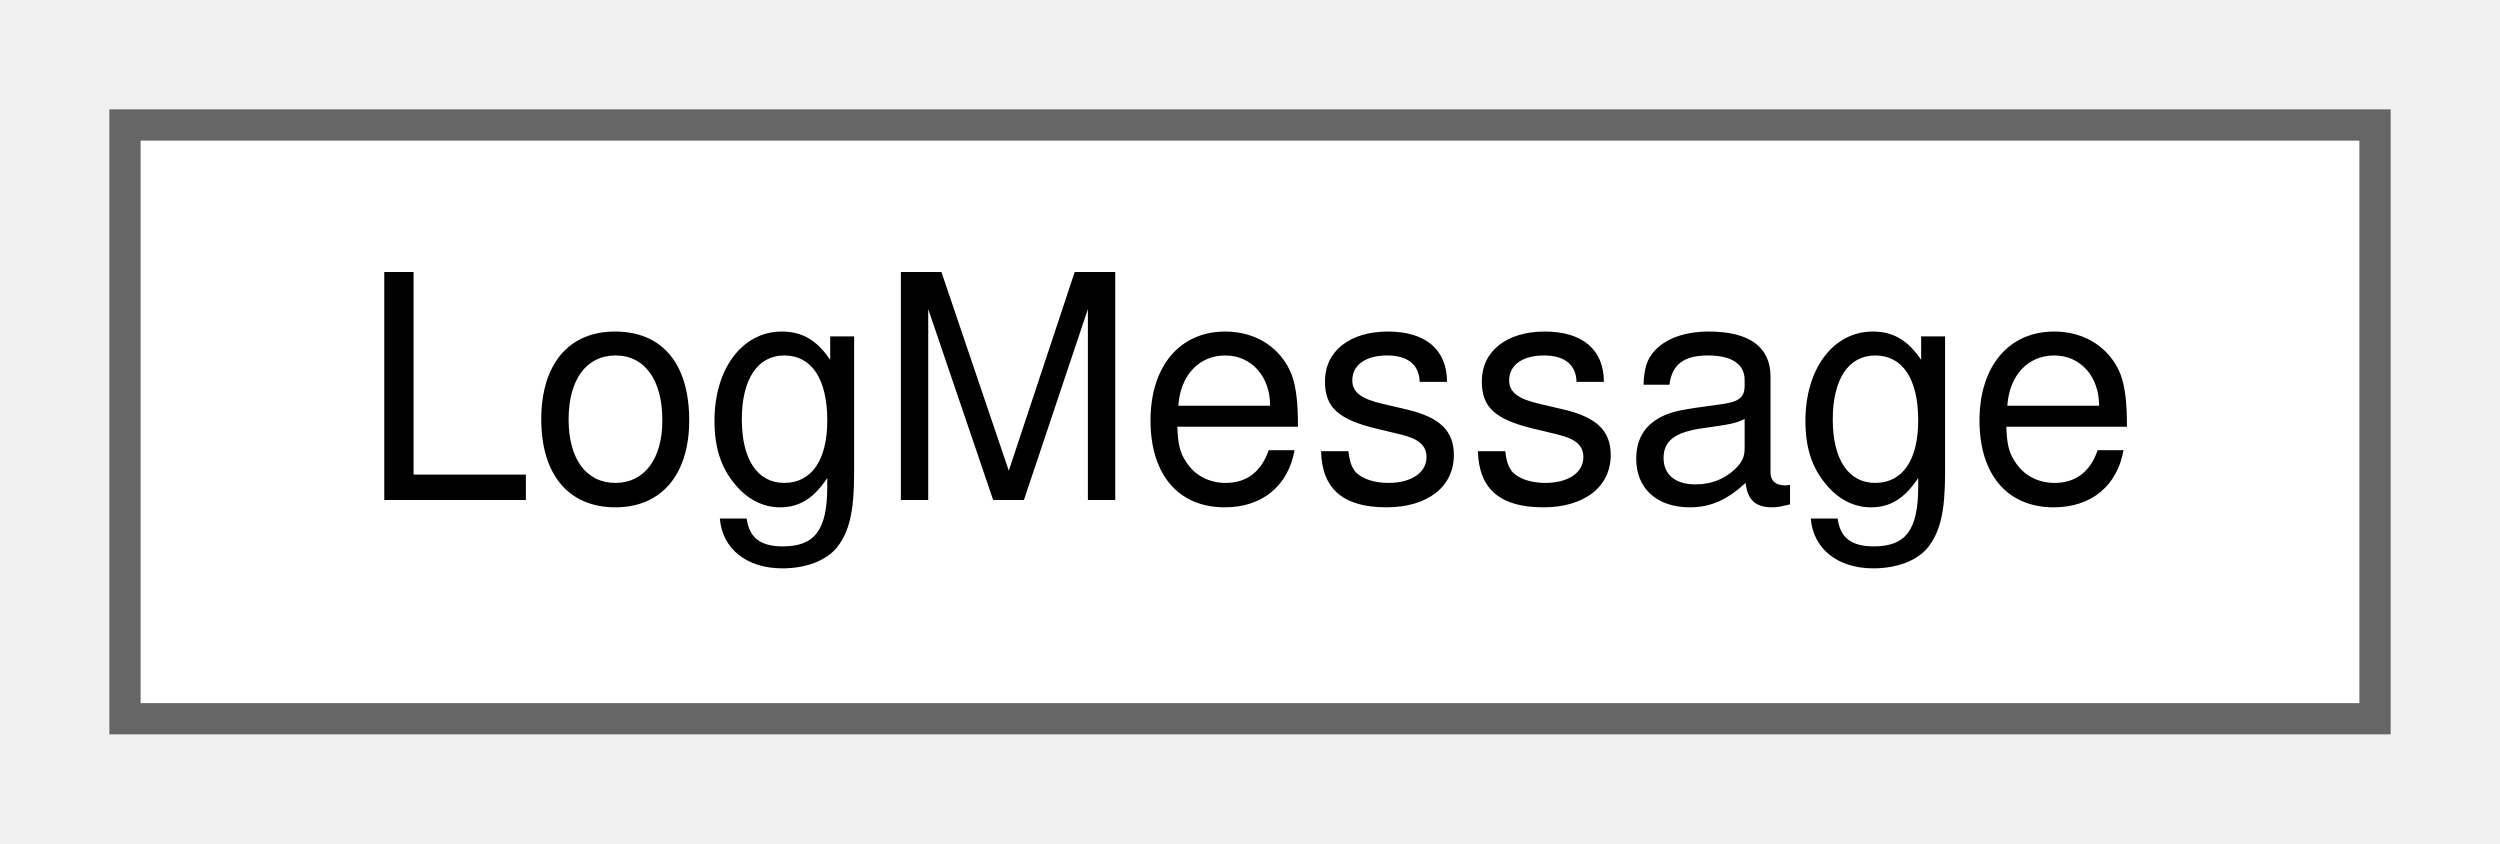
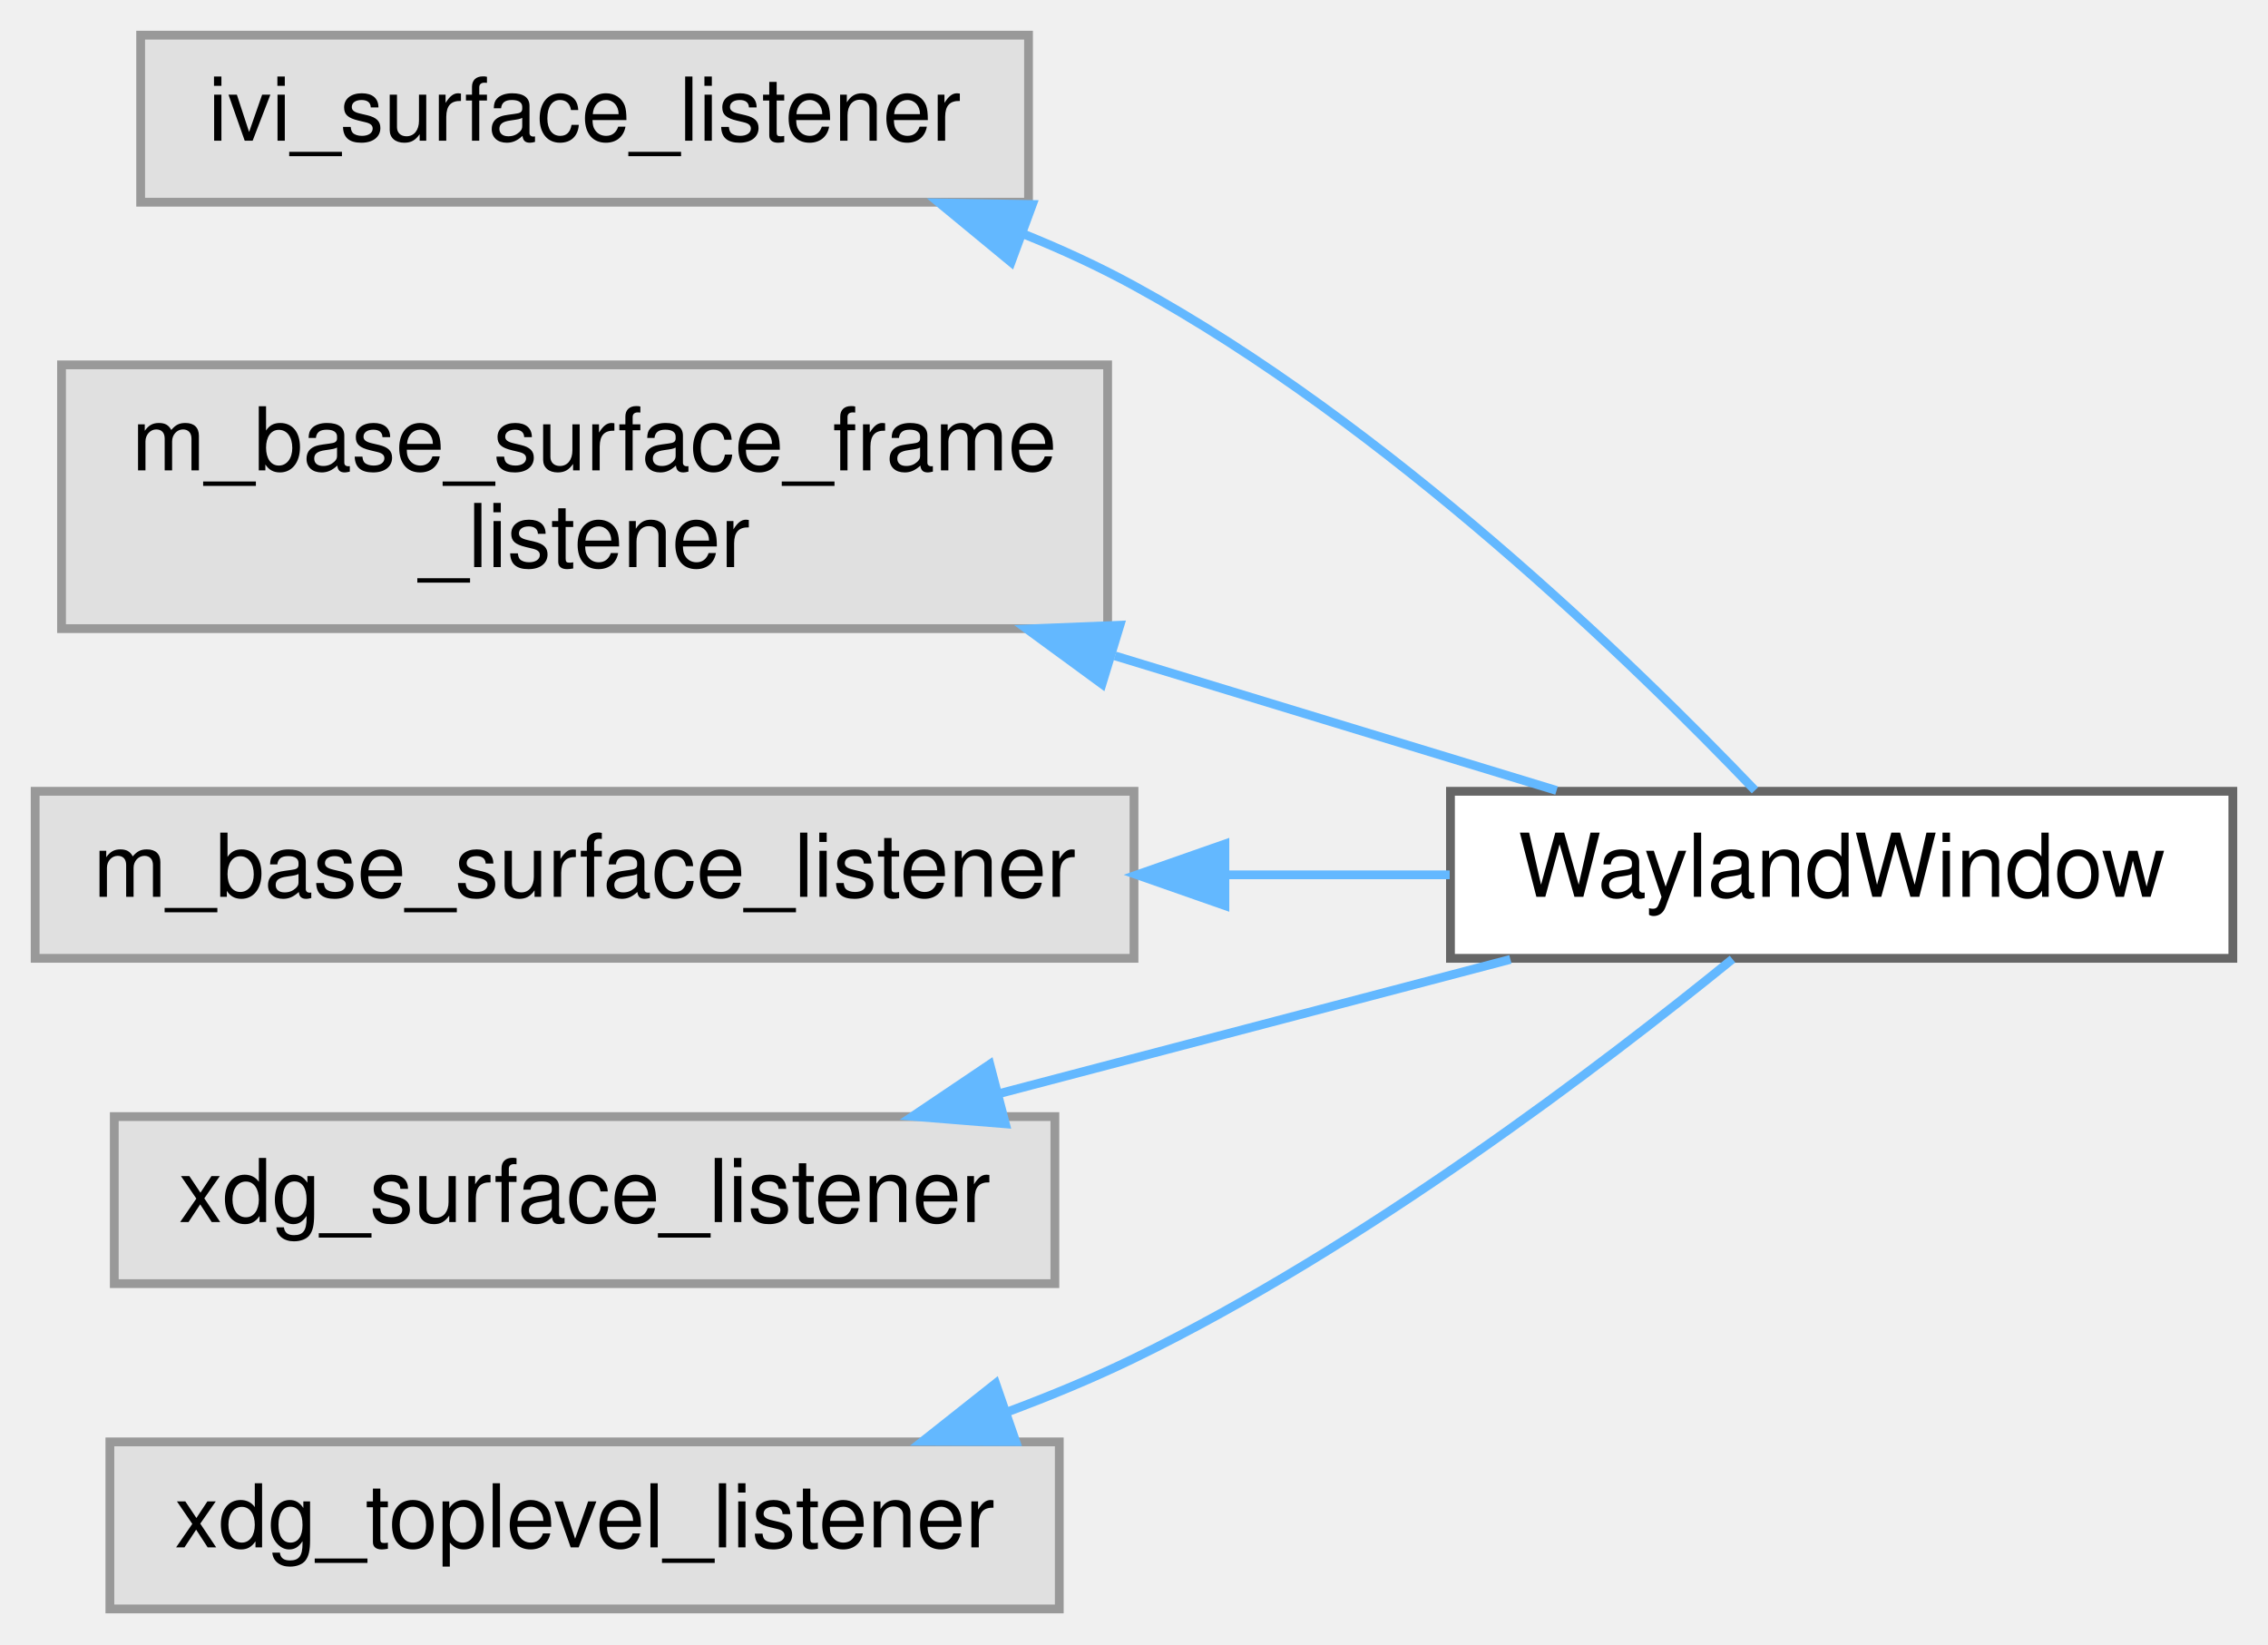
- <svg xmlns="http://www.w3.org/2000/svg" xmlns:xlink="http://www.w3.org/1999/xlink" width="80pt" height="27pt" viewBox="0.00 0.00 80.00 27.00">
-   <g id="graph0" class="graph" transform="scale(1 1) rotate(0) translate(4 23)">
+ <svg xmlns="http://www.w3.org/2000/svg" xmlns:xlink="http://www.w3.org/1999/xlink" width="258pt" height="187pt" viewBox="0.00 0.00 258.00 187.00">
+   <g id="graph0" class="graph" transform="scale(1 1) rotate(0) translate(4 183)">
    <g id="node1" class="node">
      <g id="a_node1">
-         <a xlink:href="class_log_message.html" target="_top" xlink:title=" ">
-           <polygon fill="white" stroke="#666666" points="72,-19 0,-19 0,0 72,0 72,-19" />
-           <text text-anchor="middle" x="36" y="-7" font-family="Helvetica,sans-Serif" font-size="10.00">LogMessage</text>
+         <a xlink:title=" ">
+           <polygon fill="#e0e0e0" stroke="#999999" points="113,-179 12,-179 12,-160 113,-160 113,-179" />
+           <text text-anchor="middle" x="62.5" y="-167" font-family="Helvetica,sans-Serif" font-size="10.00">ivi_surface_listener</text>
        </a>
      </g>
    </g>
+     <g id="node2" class="node">
+       <g id="a_node2">
+         <a xlink:href="struct_wayland_window.html" target="_top" xlink:title=" ">
+           <polygon fill="white" stroke="#666666" points="250,-93 161,-93 161,-74 250,-74 250,-93" />
+           <text text-anchor="middle" x="205.5" y="-81" font-family="Helvetica,sans-Serif" font-size="10.00">WaylandWindow</text>
+         </a>
+       </g>
+     </g>
+     <g id="edge1" class="edge">
+       <path fill="none" stroke="#63b8ff" d="M112.44,-156.38C116.78,-154.63 121.03,-152.67 125,-150.5 153.83,-134.75 181.85,-107.53 195.64,-93.11" />
+       <polygon fill="#63b8ff" stroke="#63b8ff" points="111.02,-153.18 102.85,-159.92 113.44,-159.74 111.02,-153.18" />
+     </g>
+     <g id="node3" class="node">
+       <g id="a_node3">
+         <a xlink:title=" ">
+           <polygon fill="#e0e0e0" stroke="#999999" points="122,-141.5 3,-141.5 3,-111.5 122,-111.5 122,-141.5" />
+           <text text-anchor="start" x="11" y="-129.5" font-family="Helvetica,sans-Serif" font-size="10.00">m_base_surface_frame</text>
+           <text text-anchor="middle" x="62.5" y="-118.5" font-family="Helvetica,sans-Serif" font-size="10.00">_listener</text>
+         </a>
+       </g>
+     </g>
+     <g id="edge2" class="edge">
+       <path fill="none" stroke="#63b8ff" d="M122.84,-108.4C140.09,-103.14 158.26,-97.6 173.07,-93.09" />
+       <polygon fill="#63b8ff" stroke="#63b8ff" points="121.36,-105.2 112.81,-111.46 123.4,-111.89 121.36,-105.2" />
+     </g>
+     <g id="node4" class="node">
+       <g id="a_node4">
+         <a xlink:title=" ">
+           <polygon fill="#e0e0e0" stroke="#999999" points="125,-93 0,-93 0,-74 125,-74 125,-93" />
+           <text text-anchor="middle" x="62.5" y="-81" font-family="Helvetica,sans-Serif" font-size="10.00">m_base_surface_listener</text>
+         </a>
+       </g>
+     </g>
+     <g id="edge3" class="edge">
+       <path fill="none" stroke="#63b8ff" d="M135.51,-83.5C144.18,-83.5 152.82,-83.5 160.91,-83.5" />
+       <polygon fill="#63b8ff" stroke="#63b8ff" points="135.34,-80 125.34,-83.5 135.34,-87 135.34,-80" />
+     </g>
+     <g id="node5" class="node">
+       <g id="a_node5">
+         <a xlink:title=" ">
+           <polygon fill="#e0e0e0" stroke="#999999" points="116,-56 9,-56 9,-37 116,-37 116,-56" />
+           <text text-anchor="middle" x="62.5" y="-44" font-family="Helvetica,sans-Serif" font-size="10.00">xdg_surface_listener</text>
+         </a>
+       </g>
+     </g>
+     <g id="edge4" class="edge">
+       <path fill="none" stroke="#63b8ff" d="M109.69,-58.62C128.55,-63.57 150.06,-69.22 167.82,-73.88" />
+       <polygon fill="#63b8ff" stroke="#63b8ff" points="110.37,-55.18 99.81,-56.03 108.6,-61.95 110.37,-55.18" />
+     </g>
+     <g id="node6" class="node">
+       <g id="a_node6">
+         <a xlink:title=" ">
+           <polygon fill="#e0e0e0" stroke="#999999" points="116.5,-19 8.5,-19 8.5,0 116.5,0 116.5,-19" />
+           <text text-anchor="middle" x="62.5" y="-7" font-family="Helvetica,sans-Serif" font-size="10.00">xdg_toplevel_listener</text>
+         </a>
+       </g>
+     </g>
+     <g id="edge5" class="edge">
+       <path fill="none" stroke="#63b8ff" d="M110.52,-22.38C115.49,-24.23 120.41,-26.27 125,-28.5 151.11,-41.19 178.24,-61.85 193.08,-73.91" />
+       <polygon fill="#63b8ff" stroke="#63b8ff" points="111.55,-19.03 100.95,-19.07 109.26,-25.65 111.55,-19.03" />
+     </g>
  </g>
</svg>
